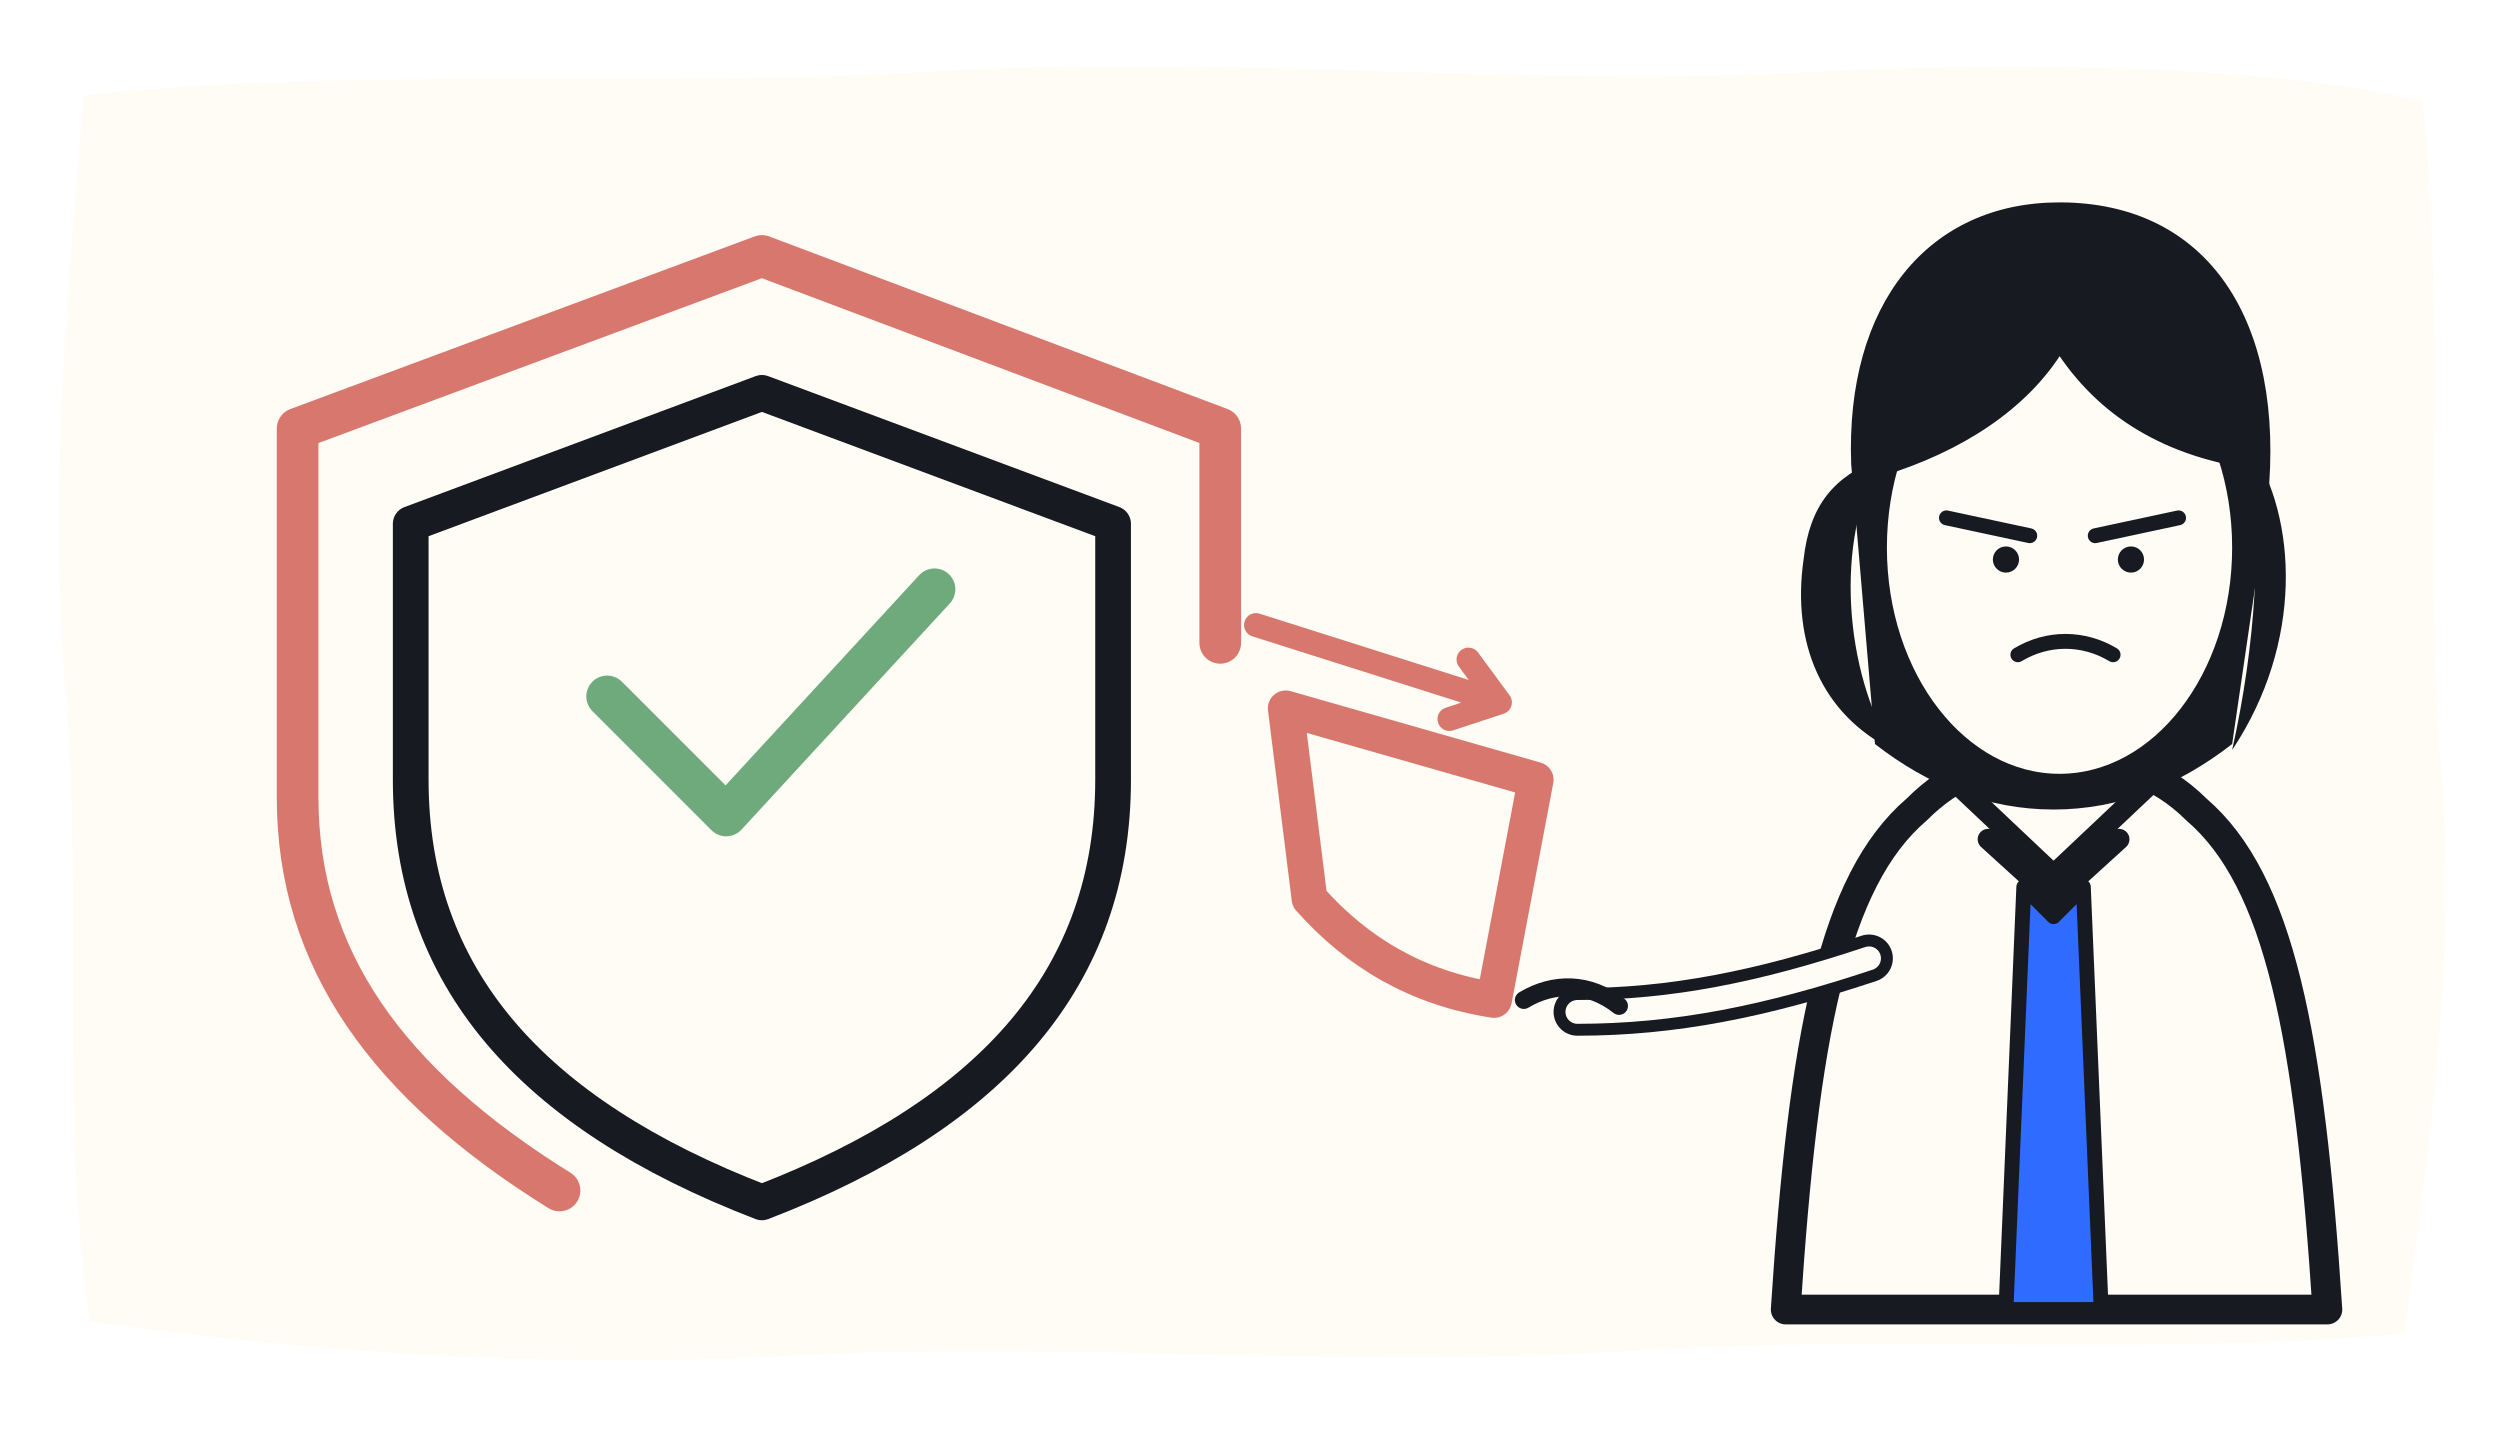
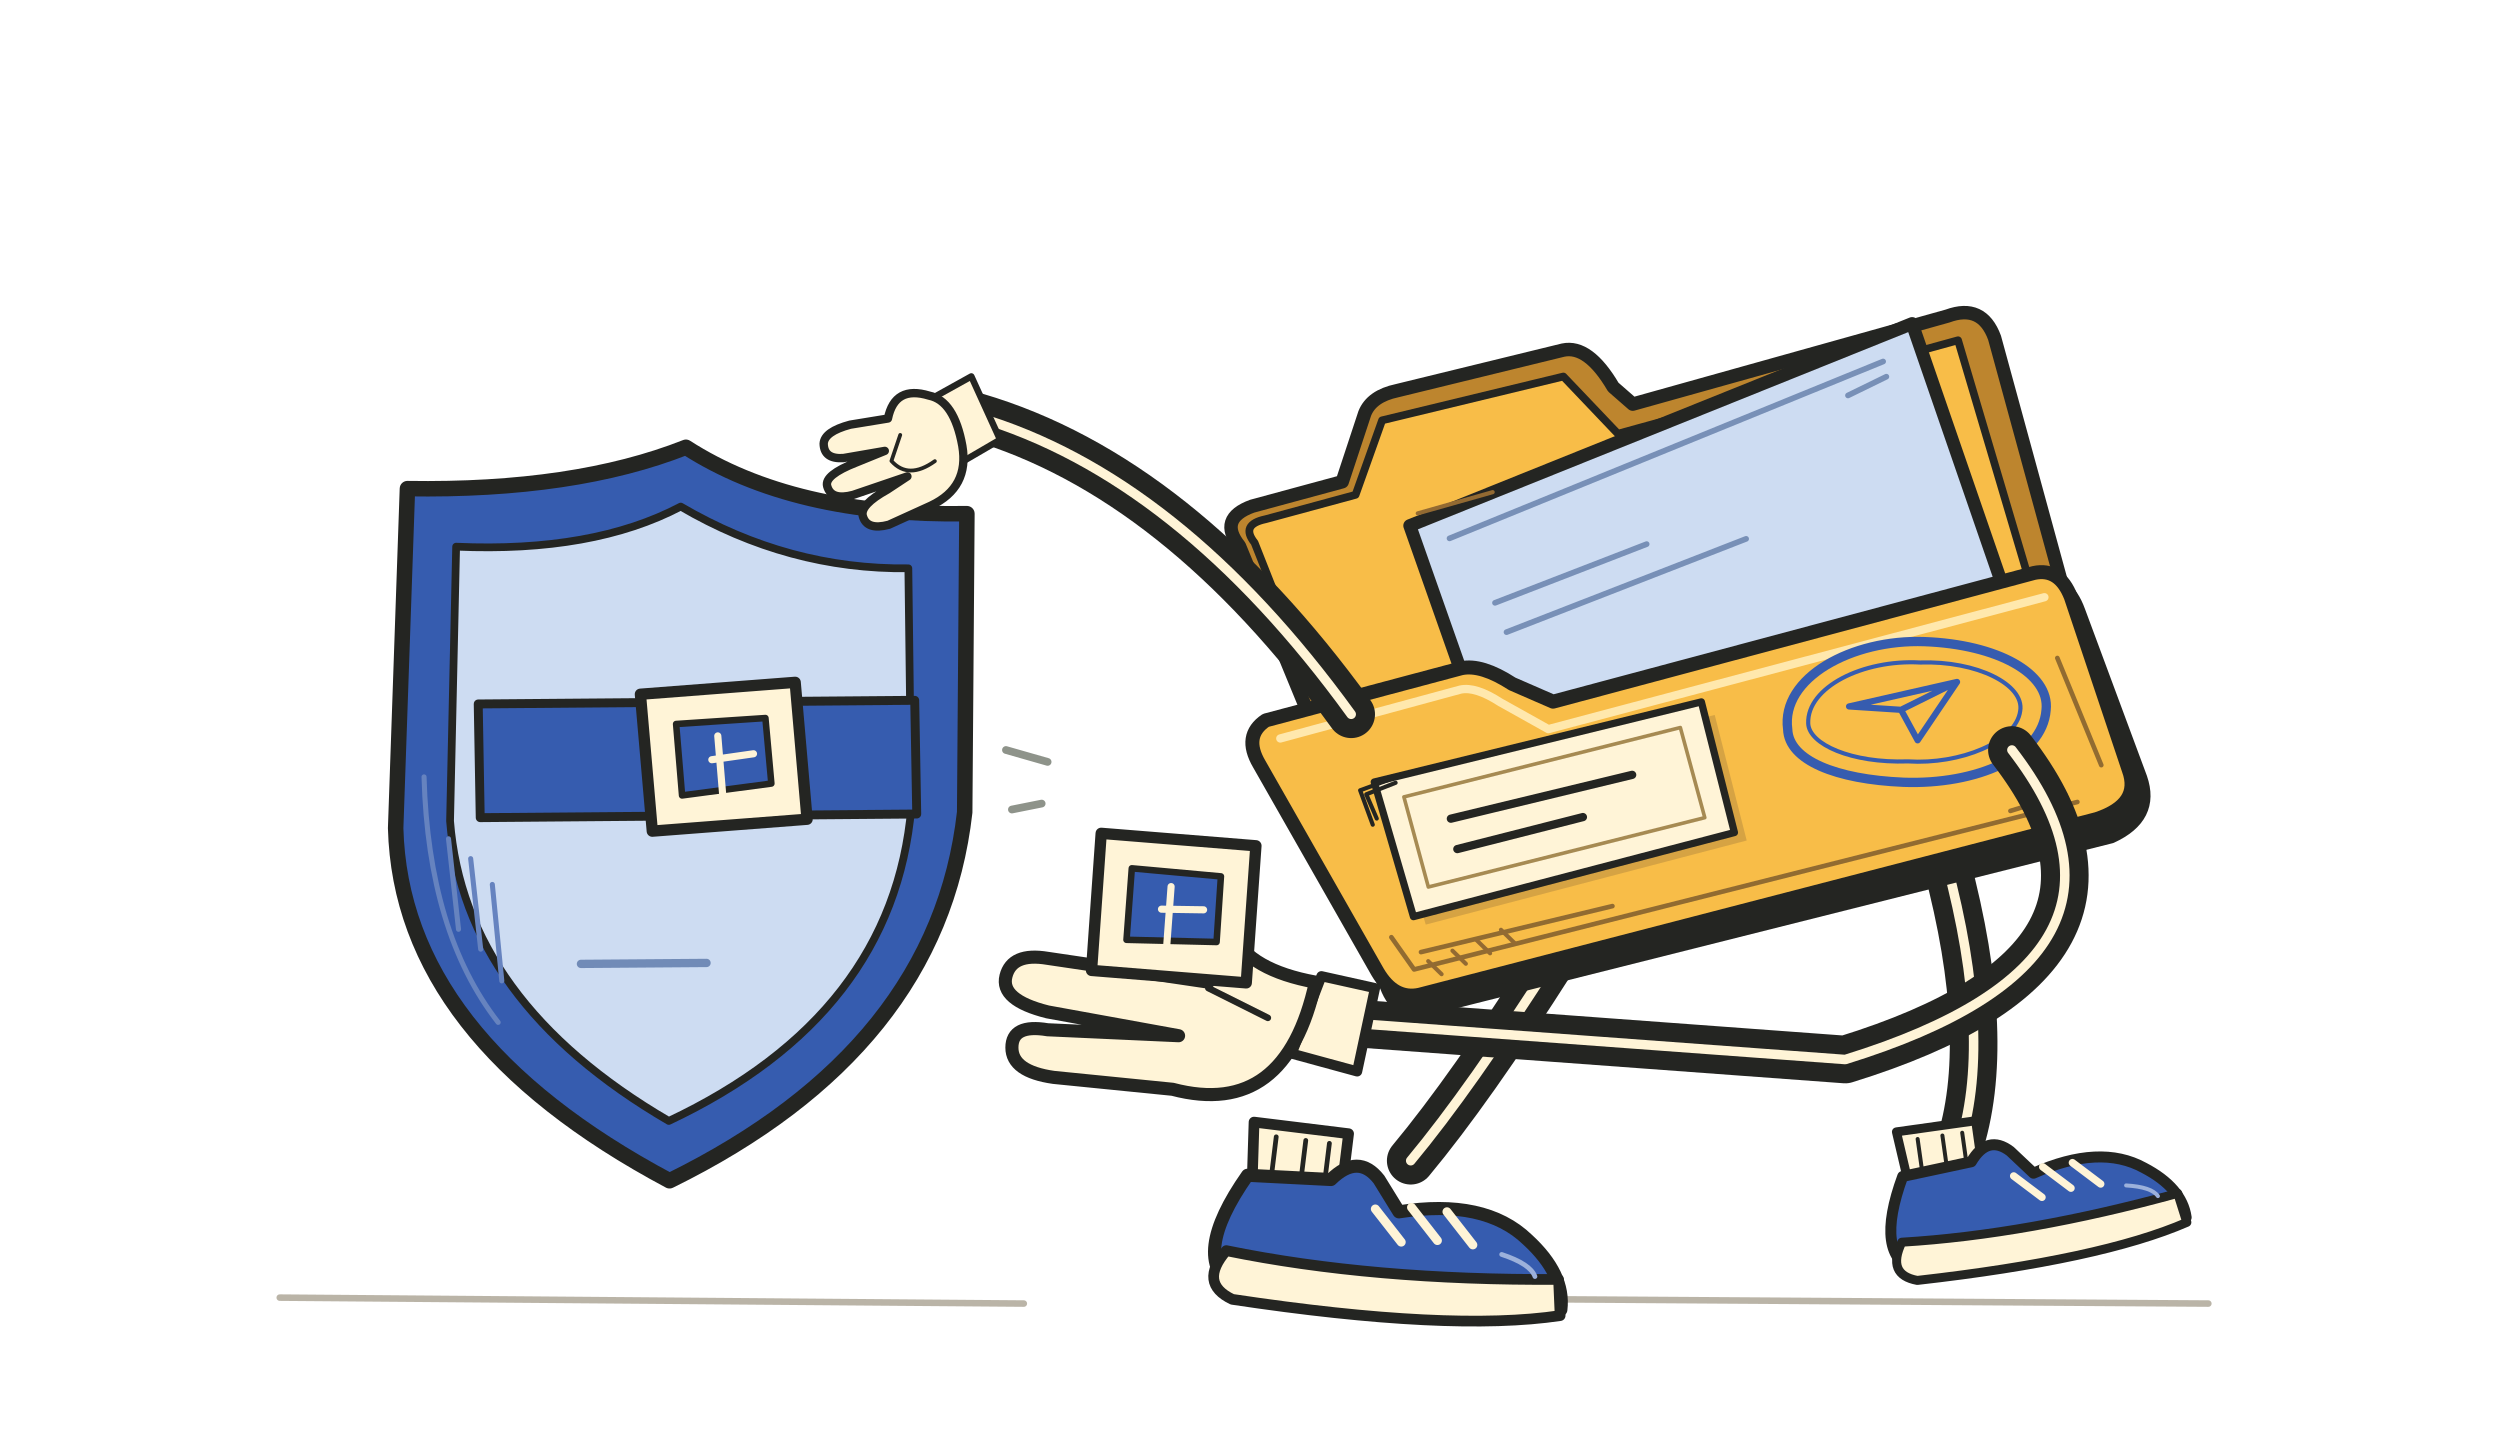
- <svg xmlns="http://www.w3.org/2000/svg" width="420" height="240" viewBox="0 0 420 240" fill="none" shape-rendering="geometricPrecision">
-   <path d="M14 16C62 11 111 15 157 12C210 9 257 15 306 12C350 10 386 12 407 17C411 57 407 91 410 128C413 165 407 198 404 224C359 228 317 224 273 227C224 230 177 225 128 228C84 230 44 226 15 222C10 185 14 151 11 116C8 78 12 45 14 16Z" fill="#FFFCF5" />
+ <svg xmlns="http://www.w3.org/2000/svg" width="420" height="240" viewBox="0 0 420 240" role="img" aria-labelledby="title desc">
  <g stroke-linecap="round" stroke-linejoin="round">
-     <path d="M128 66L187 88V131C187 164 167 187 128 202C89 187 69 164 69 131V88Z" fill="#FFFCF5" stroke="#171A21" stroke-width="6" />
-     <path d="M128 43L205 72V108M50 134V72L128 43M50 134C50 161 65 182 94 200" fill="none" stroke="#D8776E" stroke-width="7" />
-     <path d="M216 119L258 131L251 168C238 166 228 160 220 151Z" fill="#FFFCF5" stroke="#D8776E" stroke-width="6" />
-     <path d="M211 105L252 118M243.5 120.8L252 118L246.7 110.8" fill="none" stroke="#D8776E" stroke-width="4" />
-     <path d="M102 117L122 137L157 99" fill="none" stroke="#6FAA7C" stroke-width="7" />
-   </g>
-   <g aria-hidden="true" stroke-linecap="round" stroke-linejoin="round">
-     <path d="M300 220C303 174 308 148 322 136C328 130 335 127 345 127C355 127 363 130 369 136C383 148 388 174 391 220Z" fill="#FFFCF5" stroke="#171A21" stroke-width="5" />
-     <path d="M327 130L345 147L363 130M334 141L345 151L356 141" fill="none" stroke="#171A21" stroke-width="3.5" />
-     <path d="M340 149L345 154L350 149L353 220H337Z" fill="#2F6BFF" stroke="#171A21" stroke-width="2.5" />
-     <path d="M314 161C296 167 281 170 265 170" fill="none" stroke="#171A21" stroke-width="8" />
-     <path d="M314 161C296 167 281 170 265 170" fill="none" stroke="#FFFCF5" stroke-width="4" />
-     <path d="M256 168C261 165 267 165 272 169" fill="none" stroke="#171A21" stroke-width="3" />
-     <path d="M311 78C310 51 324 34 346 34C371 34 384 54 381 84L375 125C366 132 356 136 345 136C334 136 324 132 315 125Z" fill="#171A21" />
-     <ellipse cx="346" cy="92" rx="31" ry="40" fill="#FFFCF5" stroke="#171A21" stroke-width="4" />
-     <path d="M316 79C322 57 334 47 350 49C365 51 375 61 380 78C364 76 353 69 346 58C340 68 329 75 316 79Z" fill="#171A21" stroke="#171A21" stroke-width="2" />
-     <path d="M316 77C308 91 310 113 318 126C306 120 301 108 303 94C304 85 308 80 316 77ZM378 75C386 87 387 108 375 126C379 108 380 91 378 75Z" fill="#171A21" stroke="none" />
-     <g fill="none" stroke="#171A21" stroke-width="2.5">
-       <path d="M327 87l14 3M352 90l14-3" />
-       <circle cx="337" cy="94" r="2.2" fill="#171A21" stroke="none" />
-       <circle cx="358" cy="94" r="2.2" fill="#171A21" stroke="none" />
-       <path d="M339 110c5-3 11-3 16 0" />
+     <path d="M47 218l125 1m46-1 153 1" fill="none" stroke="#bab4a7" stroke-width="1.1" />
+     <path d="M261 161Q247 183 237 195M327 145Q335 175 329 193" fill="none" stroke="#242522" stroke-width="8" />
+     <path d="M261 161Q247 183 237 195M327 145Q335 175 329 193" fill="none" stroke="#fff4d7" stroke-width="1.6" />
+     <g transform="translate(192 189) rotate(7 30 14)">
+       <path d="M17 1 33 1 33 12 18 12Z" fill="#fff4d7" stroke="#242522" stroke-width="1.8" />
+       <path d="M21 3v6m5-6v6m4-6v6" fill="none" stroke="#242522" stroke-width="0.8" />
+       <path d="M17 10l14-1q4-5 8-1l4 5q14-4 22 2 7 5 7 11L17 29Q9 25 17 10Z" fill="#365caf" stroke="#242522" stroke-width="2.2" />
+       <path d="M15 23q25 2 56-2l1 6q-18 5-55 4-6-2-2-8Z" fill="#fff4d7" stroke="#242522" stroke-width="1.8" />
+       <path d="m39 13 5 5m1-6 5 5m1-5 5 5" fill="none" stroke="#fff4d7" stroke-width="1.5" />
+       <path d="M61 18q5 1 6 3" fill="none" stroke="#9cb1db" stroke-width="0.8" />
    </g>
+     <g transform="translate(306 187) rotate(-8 30 14) scale(.84)">
+       <path d="M17 1 33 1 33 12 18 12Z" fill="#fff4d7" stroke="#242522" stroke-width="1.8" />
+       <path d="M21 3v6m5-6v6m4-6v6" fill="none" stroke="#242522" stroke-width="0.8" />
+       <path d="M17 10l14-1q4-5 8-1l4 5q14-4 22 2 7 5 7 11L17 29Q9 25 17 10Z" fill="#365caf" stroke="#242522" stroke-width="2.2" />
+       <path d="M15 23q25 2 56-2l1 6q-18 5-55 4-6-2-2-8Z" fill="#fff4d7" stroke="#242522" stroke-width="1.8" />
+       <path d="m39 13 5 5m1-6 5 5m1-5 5 5" fill="none" stroke="#fff4d7" stroke-width="1.5" />
+       <path d="M61 18q5 1 6 3" fill="none" stroke="#9cb1db" stroke-width="0.8" />
+     </g>
+     <g transform="translate(210 51) rotate(-12 80 70) scale(.87)">
+       <path d="M7 28Q4 22 11 21L29 20 36 8Q38 5 43 5L76 4Q81 4 84 13L87 17 150 13Q157 12 158 19L163 106Q163 113 155 115L24 121Z" fill="#bd852e" stroke="#242522" stroke-width="2.6" />
+       <path d="M10 28Q8 24 13 24L31 23 39 10 75 9 83 22 151 18 158 107 25 117Z" fill="#f8bd48" stroke="#242522" stroke-width="1.5" />
+       <path d="M40 31 143 13 153 94 50 108Z" fill="#cddcf2" stroke="#242522" stroke-width="2.5" />
+       <path d="M47 35 136 19M128 24l8-2M53 49 84 44M54 55l49-8" fill="none" stroke="#7890b7" stroke-width="1.1" />
+       <path d="M10 68 15 84 13 93 23 114M155 66l-5 22 9 18" fill="#c58c31" stroke="#242522" stroke-width="1.5" />
+       <path d="M6 65 44 63Q48 63 52 67L59 73 157 68Q162 67 163 74L168 108Q169 116 160 118L25 123Q18 124 17 117L3 73Q1 67 6 65Z" fill="#242522" stroke="#242522" stroke-width="2.4" />
+       <path d="M5 62 44 60Q48 60 53 65L60 70 156 65Q161 65 162 71L166 106Q167 113 158 114L23 120Q18 120 16 114L2 70Q0 64 5 62Z" fill="#f8bd48" stroke="#242522" stroke-width="2.7" />
+       <path d="M7 66 43 64Q46 64 50 68L58 75 157 70" fill="none" stroke="#ffe8ad" stroke-width="1.6" />
+       <path d="M20 108l3 7 132-5M25 112l38-1m79-2 11-1M157 82l4 22" fill="none" stroke="#916b31" stroke-width="0.9" />
+       <path d="M25 81 90 79 91 104 27 107Z" fill="#d6a343" stroke="none" stroke-width="0" />
+       <path d="M23 78 88 76 89 102 25 105Z" fill="#fff4d7" stroke="#242522" stroke-width="1.4" />
+       <path d="M28 82l55-2 1 18-55 2Z" fill="none" stroke="#a68a52" stroke-width="0.7" />
+       <path d="M36 88l36-1M36 94l25-1" fill="none" stroke="#242522" stroke-width="1.6" />
+       <path d="M21 86l-1-7 7-1m-5 7-1-5 6-1" fill="none" stroke="#242522" stroke-width="0.8" />
+       <g transform="rotate(10 128 88)">
+         <path d="M103 89c-1-10 13-17 27-16 14 1 24 7 23 14-1 9-14 14-28 13-13-1-22-5-22-11Z" fill="none" stroke="#365caf" stroke-width="1.8" />
+         <path d="M107 88c0-7 11-12 22-11 11 0 20 5 19 10-1 6-12 10-22 9-11 0-19-4-19-8Z" fill="none" stroke="#365caf" stroke-width="0.8" />
+         <path d="m115 85 21-4-8 11-3-6-10-1m10 1 11-5" fill="none" stroke="#365caf" stroke-width="1.2" />
+       </g>
+       <path d="m26 114 2 3m3-4 2 3m3-4 2 3m3-4 2 3m-1-85 15-1" fill="none" stroke="#936a32" stroke-width="0.8" />
+     </g>
+     <g transform="translate(61 75) rotate(5 50 60)">
+       <path d="M3 11Q31 9 49 0q19 10 48 7l4 50q-1 40-44 66Q10 103 6 68Z" fill="#365caf" stroke="#242522" stroke-width="2.6" />
+       <path d="M12 20q23-1 37-10 19 9 39 7l4 40q0 35-36 56Q20 96 15 66Z" fill="#cddcf2" stroke="#242522" stroke-width="1.3" />
+       <path d="M18 46 91 39 93 58 20 65Z" fill="#365caf" stroke="#242522" stroke-width="1.5" />
+       <g transform="translate(45 42) rotate(-5)">
+         <path d="M0 0 26-2 28 21 2 23Z" fill="#fff4d7" stroke="#242522" stroke-width="1.9" />
+         <path d="M6 5 21 4 22 15 7 17Z" fill="#365caf" stroke="#242522" stroke-width="1.1" />
+         <path d="M13 7 14 19m-2-8 7-1" fill="none" stroke="#fff4d7" stroke-width="1.2" />
+       </g>
+       <path d="m39 88 21-2" fill="none" stroke="#718bb7" stroke-width="1.4" />
+       <path d="M10 59q3 26 16 40m-11-30 3 15m1-12 3 15m1-11 3 16" fill="none" stroke="#6683bf" stroke-width="0.85" />
+     </g>
+     <path d="M227 120Q198 80 164 70" fill="none" stroke="#242522" stroke-width="8" />
+     <path d="M227 120Q198 80 164 70" fill="none" stroke="#fff4d7" stroke-width="1.6" />
+     <g transform="translate(171 85) rotate(165) scale(.64)">
+       <path d="M0 18 11 15 15 33 3 36Z" fill="#fff4d7" stroke="#242522" stroke-width="1.7" />
+       <path d="M10 19q1-11 12-13l12-2q6 0 6 4 0 3-8 5l-6 2 15-1q6 0 6 4 0 3-9 4l-8 1 11 1q5 1 4 5-1 3-8 3l-10-1q-4 8-12 3-6-3-5-15Z" fill="#fff4d7" stroke="#242522" stroke-width="2.2" />
+       <path d="M18 17q8-3 11 3l-4 6m5-3 8-1" fill="none" stroke="#242522" stroke-width="1" />
+     </g>
+     <path d="M338 126q27 35-28 52l-95-7" fill="none" stroke="#242522" stroke-width="8" />
+     <path d="M338 126q27 35-28 52l-95-7" fill="none" stroke="#fff4d7" stroke-width="1.6" />
+     <path d="M222 164 231 166 228 180 217 177Z" fill="#fff4d7" stroke="#242522" stroke-width="1.7" />
+     <path d="M221 165q-11-2-14-8-3-5-6-2-3 3 2 10l-27-4q-6-1-7 3-1 4 7 6l22 4-22-1q-6-1-6 3 0 4 7 5l20 2q19 5 24-18Z" fill="#fff4d7" stroke="#242522" stroke-width="2.2" />
+     <path d="M203 166q6 3 10 5" fill="none" stroke="#242522" stroke-width="1.1" />
+     <g transform="translate(185 140) rotate(9)">
+       <path d="M0 0 26-2 28 21 2 23Z" fill="#fff4d7" stroke="#242522" stroke-width="1.9" />
+       <path d="M6 5 21 4 22 15 7 17Z" fill="#365caf" stroke="#242522" stroke-width="1.1" />
+       <path d="M13 7 14 19m-2-8 7-1" fill="none" stroke="#fff4d7" stroke-width="1.2" />
+     </g>
+     <path d="M169 126l7 2m-6 8 5-1" fill="none" stroke="#8e938a" stroke-width="1.3" />
  </g>
</svg>
